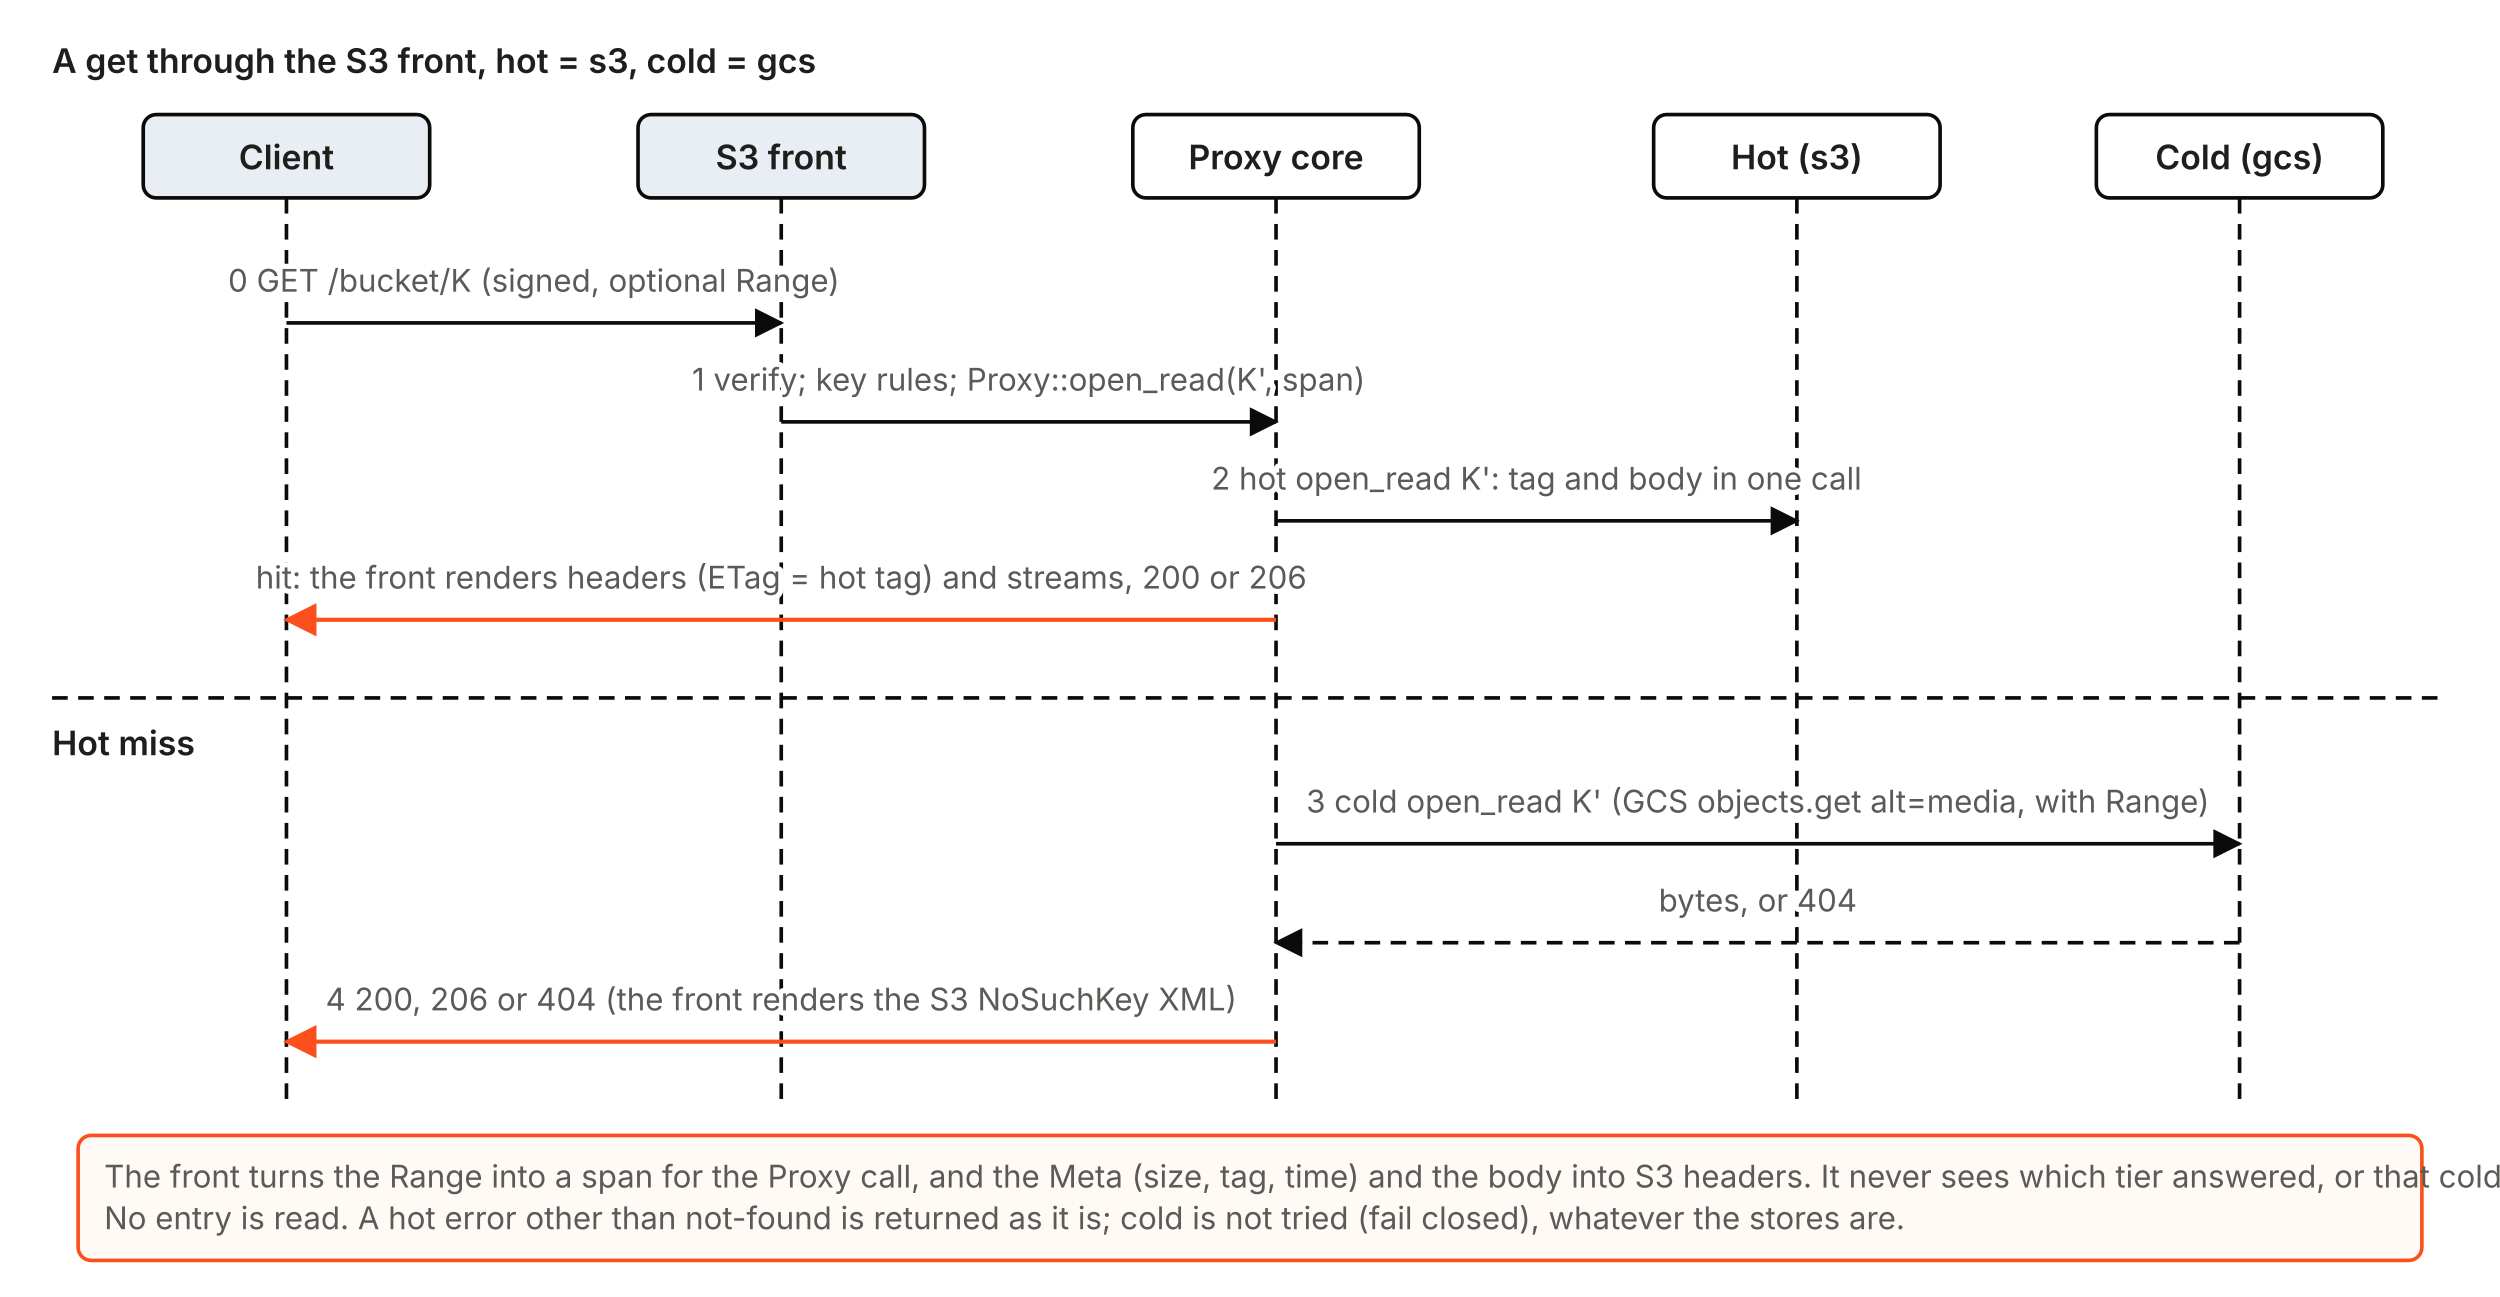
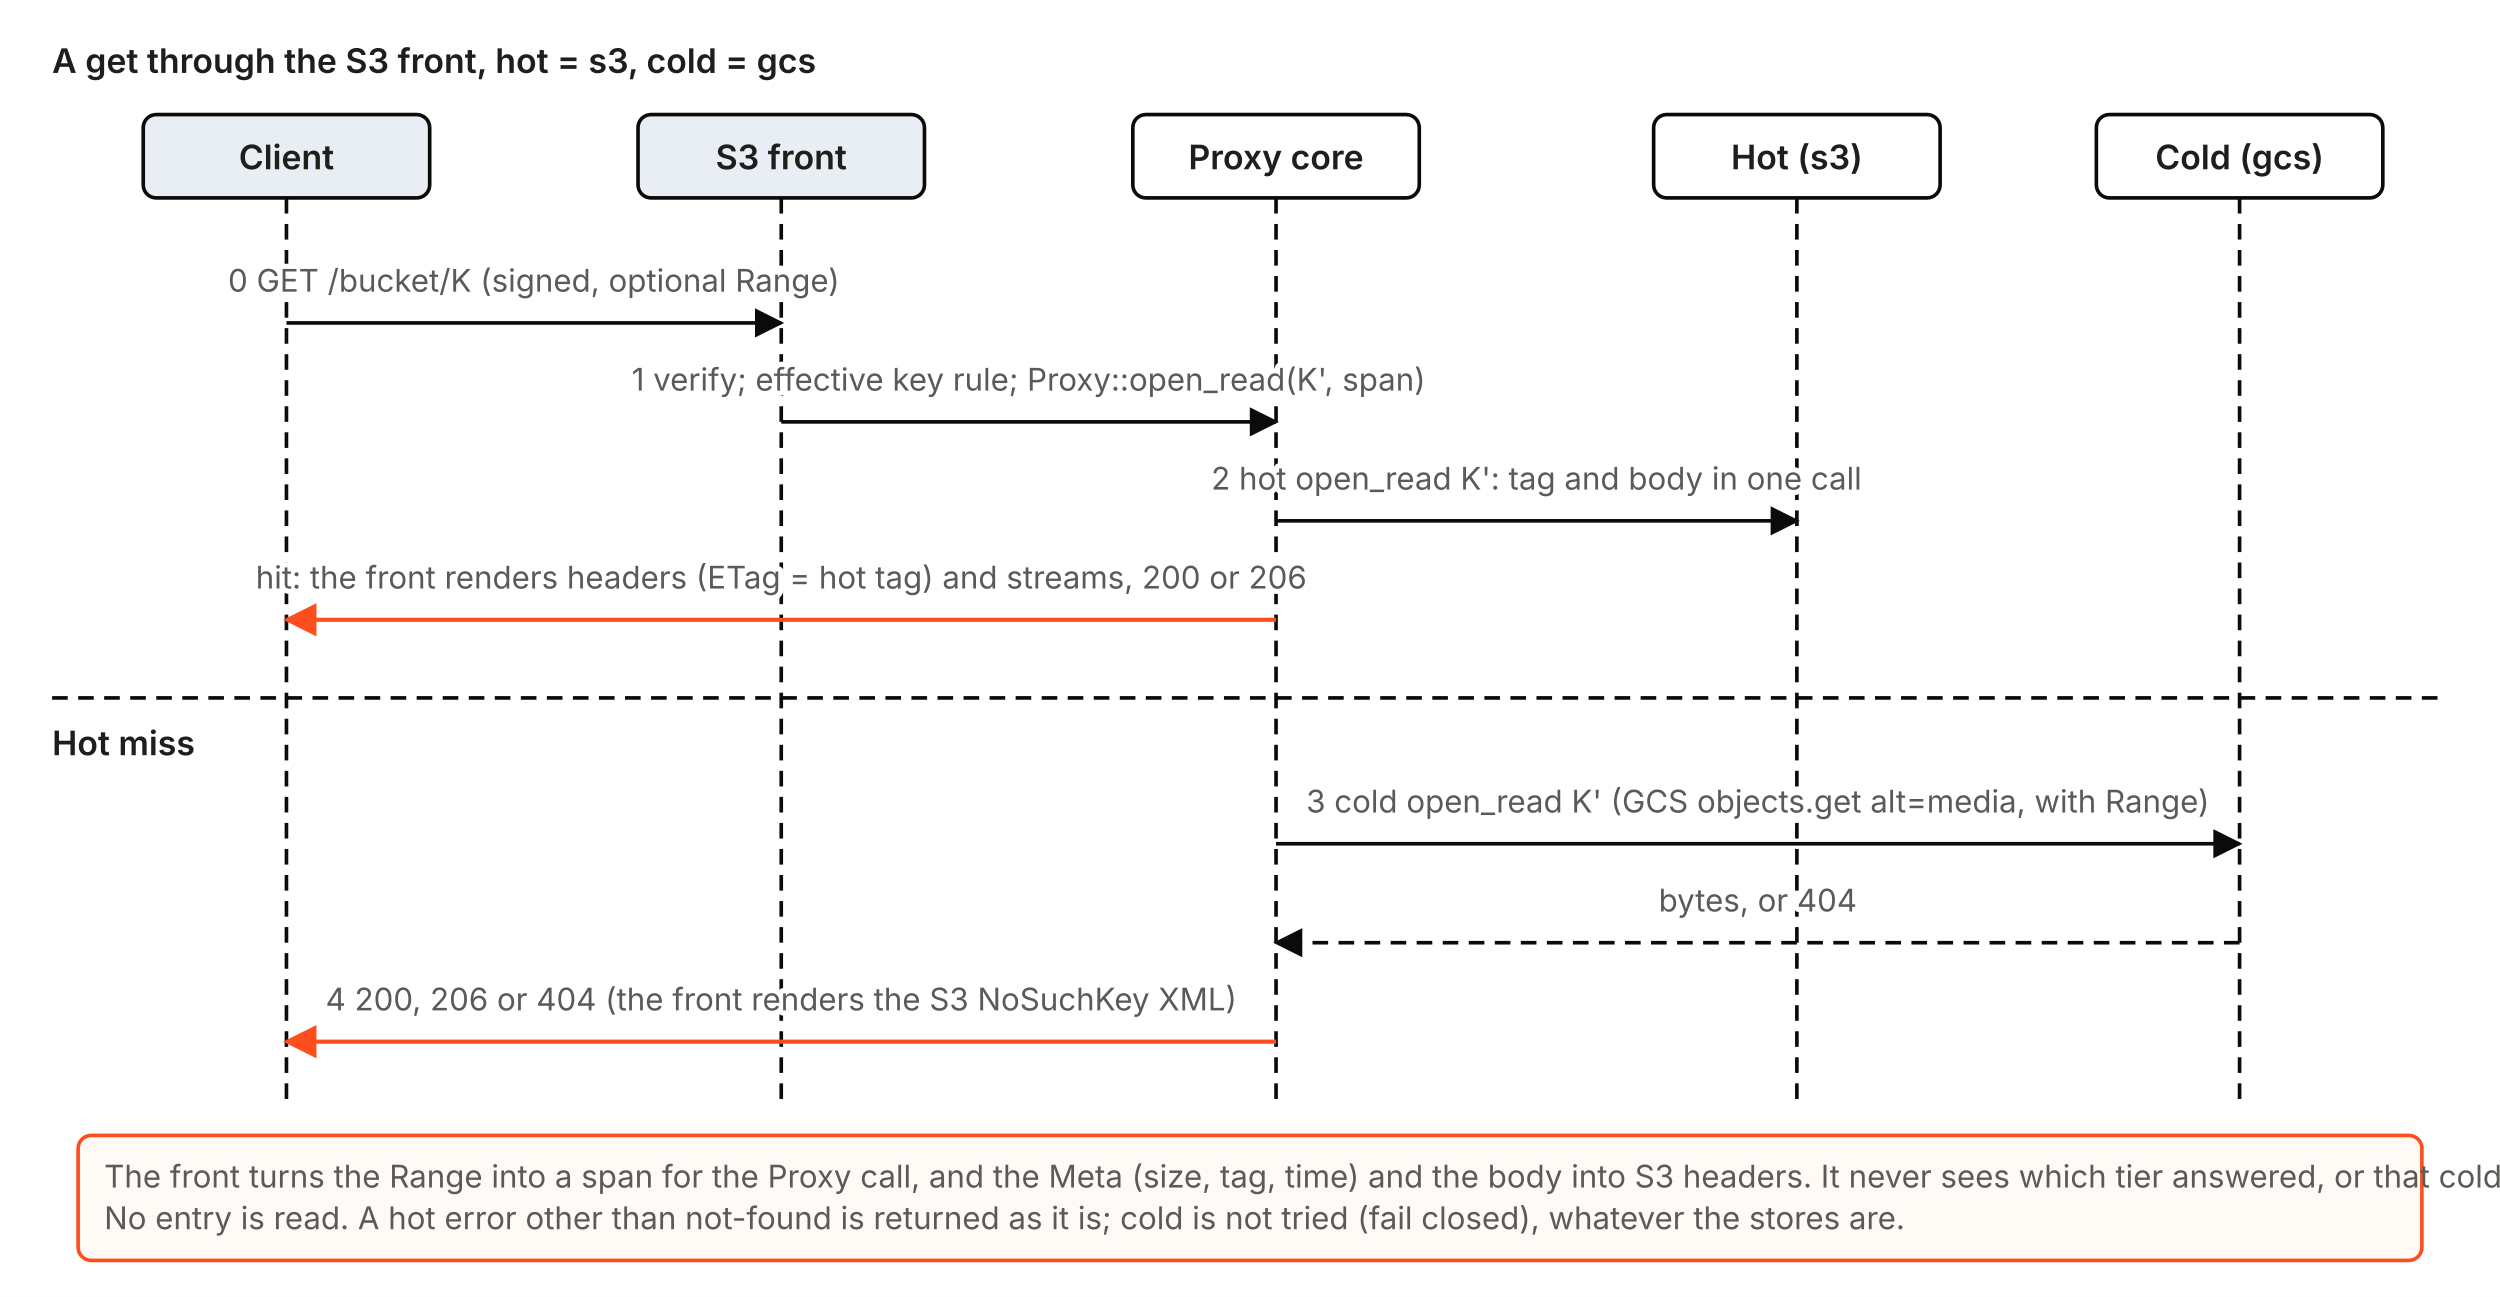
<svg xmlns="http://www.w3.org/2000/svg" viewBox="0 0 960 498" width="960" height="498" role="img" aria-label="Sequence diagram of a get through the S3 front: hot first, then a GCS cold read on a hot miss.">
  <defs>
    <marker id="seq-iface-get-ak" viewBox="0 0 10 10" refX="9" refY="5" markerWidth="8" markerHeight="8" orient="auto">
      <path d="M0,0 L10,5 L0,10 z" fill="#0B0B0A" />
    </marker>
    <marker id="seq-iface-get-ao" viewBox="0 0 10 10" refX="9" refY="5" markerWidth="8" markerHeight="8" orient="auto">
      <path d="M0,0 L10,5 L0,10 z" fill="#FD4F1D" />
    </marker>
  </defs>
  <style>
.box{fill:#FFFFFF;stroke:#0B0B0A;stroke-width:1.4}
.box-b{fill:#E8EEF4;stroke:#0B0B0A;stroke-width:1.4}
.box-o{fill:#FFFAF5;stroke:#FD4F1D;stroke-width:1.4}
.box-p{fill:none;stroke:#5A5A57;stroke-width:1.4;stroke-dasharray:6 4}
.ln{stroke:#0B0B0A;fill:none;stroke-width:1.4}
.ln-d{stroke:#0B0B0A;fill:none;stroke-width:1.4;stroke-dasharray:6 4}
.ln-o{stroke:#FD4F1D;fill:none;stroke-width:1.6}
text{fill:#1E1E1D;font-family:system-ui,-apple-system,'Segoe UI',sans-serif;font-size:13px}
.b{font-weight:600}
.t-m{fill:#5A5A57;font-size:12px}
.lbl{paint-order:stroke;stroke:#FFFFFF;stroke-width:4px;stroke-linejoin:round}
</style>
  <rect x="0" y="0" width="960" height="498" fill="#FFFFFF" />
  <text x="20" y="28" class="b" font-size="16">A get through the S3 front, hot = s3, cold = gcs</text>
  <rect x="55" y="44" width="110" height="32" rx="5" class="box-b" />
  <text x="110" y="65" class="b" text-anchor="middle">Client</text>
  <line x1="110" y1="76" x2="110" y2="426" class="ln-d" />
  <rect x="245" y="44" width="110" height="32" rx="5" class="box-b" />
  <text x="300" y="65" class="b" text-anchor="middle">S3 front</text>
  <line x1="300" y1="76" x2="300" y2="426" class="ln-d" />
  <rect x="435" y="44" width="110" height="32" rx="5" class="box" />
  <text x="490" y="65" class="b" text-anchor="middle">Proxy core</text>
  <line x1="490" y1="76" x2="490" y2="426" class="ln-d" />
  <rect x="635" y="44" width="110" height="32" rx="5" class="box" />
  <text x="690" y="65" class="b" text-anchor="middle">Hot (s3)</text>
  <line x1="690" y1="76" x2="690" y2="426" class="ln-d" />
  <rect x="805" y="44" width="110" height="32" rx="5" class="box" />
  <text x="860" y="65" class="b" text-anchor="middle">Cold (gcs)</text>
  <line x1="860" y1="76" x2="860" y2="426" class="ln-d" />
  <text x="205.0" y="112" class="t-m lbl" text-anchor="middle">0  GET /bucket/K (signed, optional Range)</text>
  <line x1="110" y1="124" x2="300" y2="124" class="ln" marker-end="url(#seq-iface-get-ak)" />
-   <text x="395.0" y="150" class="t-m lbl" text-anchor="middle">1  verify; key rules; Proxy::open_read(K', span)</text>
+   <text x="395.0" y="150" class="t-m lbl" text-anchor="middle">1  verify; effective key rule; Proxy::open_read(K', span)</text>
  <line x1="300" y1="162" x2="490" y2="162" class="ln" marker-end="url(#seq-iface-get-ak)" />
  <text x="590.0" y="188" class="t-m lbl" text-anchor="middle">2  hot open_read K': tag and body in one call</text>
  <line x1="490" y1="200" x2="690" y2="200" class="ln" marker-end="url(#seq-iface-get-ak)" />
  <text x="300.0" y="226" class="t-m lbl" text-anchor="middle">hit: the front renders headers (ETag = hot tag) and streams, 200 or 206</text>
  <line x1="490" y1="238" x2="110" y2="238" class="ln-o" marker-end="url(#seq-iface-get-ao)" />
  <line x1="20" y1="268" x2="940" y2="268" class="ln-d" />
  <text x="20" y="290" class="b lbl">Hot miss</text>
  <text x="675.0" y="312" class="t-m lbl" text-anchor="middle">3  cold open_read K'  (GCS objects.get alt=media, with Range)</text>
  <line x1="490" y1="324" x2="860" y2="324" class="ln" marker-end="url(#seq-iface-get-ak)" />
  <text x="675.0" y="350" class="t-m lbl" text-anchor="middle">bytes, or 404</text>
  <line x1="860" y1="362" x2="490" y2="362" class="ln-d" marker-end="url(#seq-iface-get-ak)" />
  <text x="300.0" y="388" class="t-m lbl" text-anchor="middle">4  200, 206 or 404 (the front renders the S3 NoSuchKey XML)</text>
  <line x1="490" y1="400" x2="110" y2="400" class="ln-o" marker-end="url(#seq-iface-get-ao)" />
  <rect x="30" y="436" width="900" height="48" rx="5" class="box-o" />
  <text x="40" y="456" class="t-m">The front turns the Range into a span for the Proxy call, and the Meta (size, tag, time) and the body into S3 headers. It never sees which tier answered, or that cold is GCS.</text>
  <text x="40" y="472" class="t-m">No entry is read. A hot error other than not-found is returned as it is; cold is not tried (fail closed), whatever the stores are.</text>
</svg>
